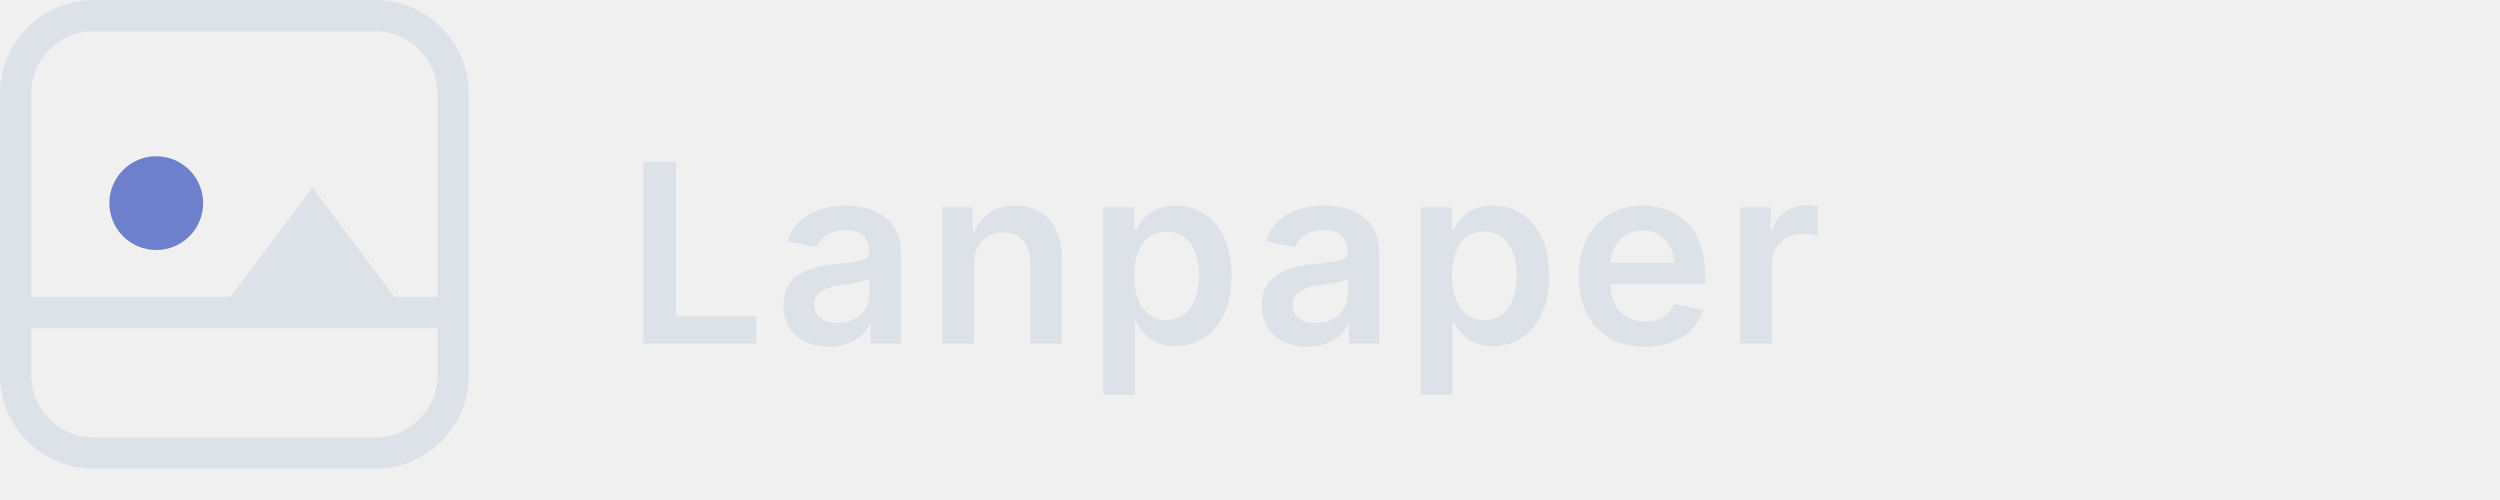
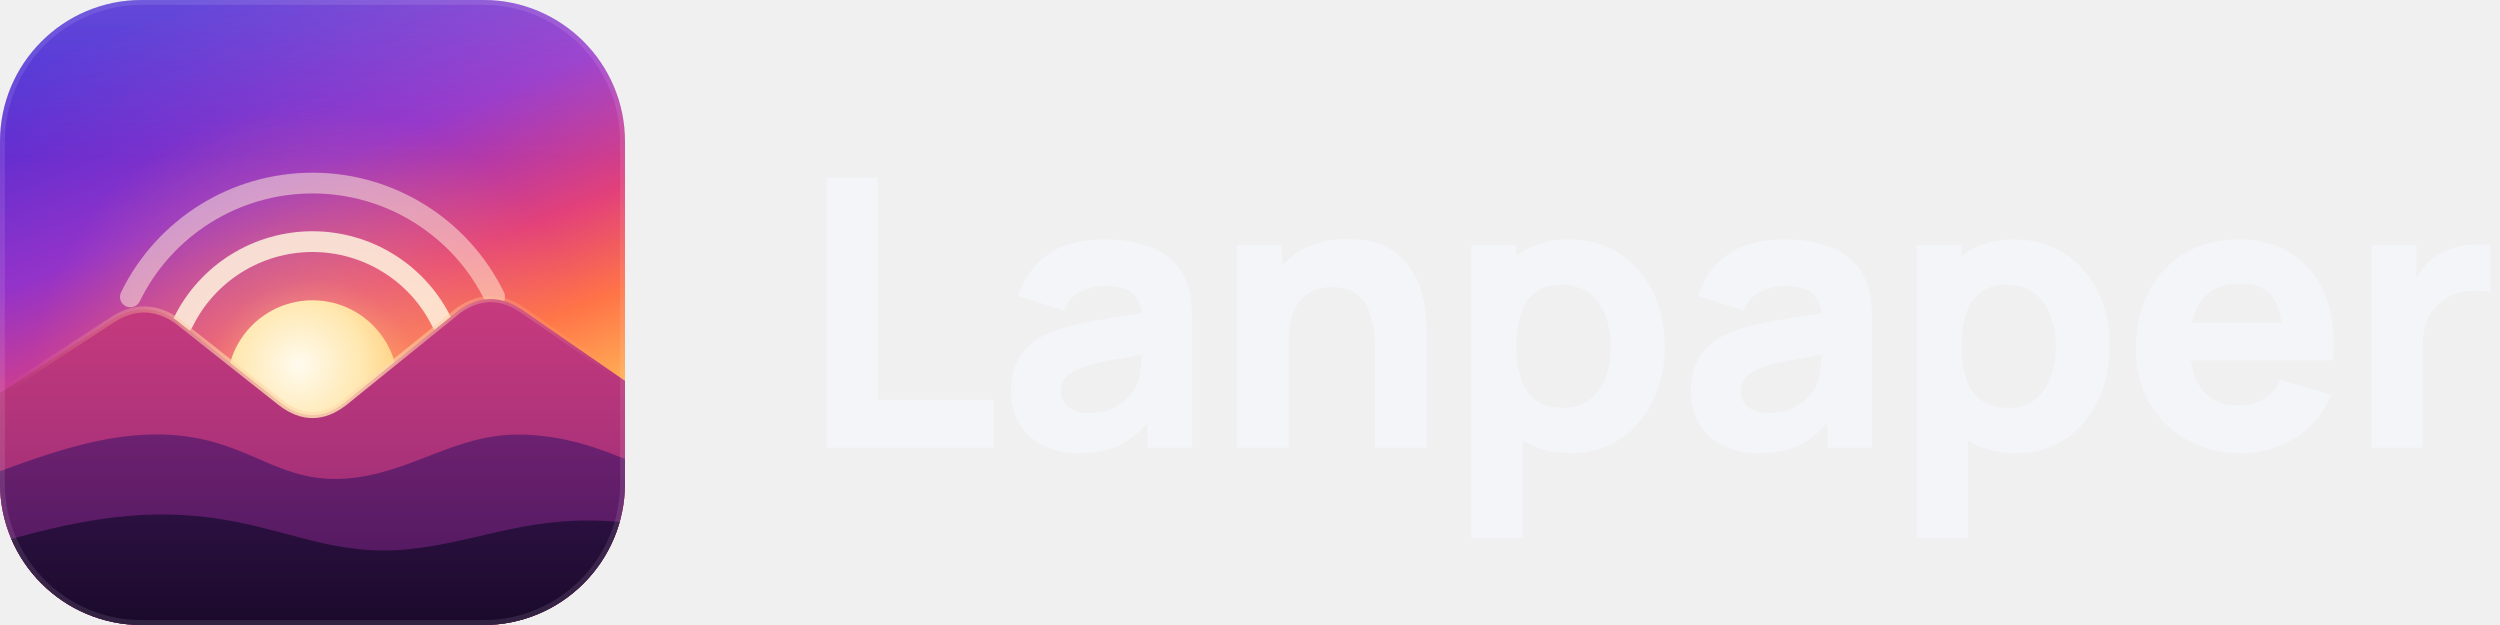
- <svg xmlns="http://www.w3.org/2000/svg" viewBox="0 0 160 32" fill="none">
-   <rect x="1" y="1" width="28" height="28" rx="5" stroke="#dde1e8" stroke-width="2" />
-   <line x1="1" y1="20" x2="29" y2="20" stroke="#dde1e8" stroke-width="2" />
-   <circle cx="10" cy="13" r="3" fill="#6e7fcc" />
-   <polyline points="14,20 20,12 26,20" fill="#dde1e8" stroke="none" />
-   <text x="40" y="22" font-family="system-ui, -apple-system, sans-serif" font-size="16" font-weight="600" letter-spacing="0.5" fill="#dde1e8">Lanpaper</text>
+ <svg xmlns="http://www.w3.org/2000/svg" viewBox="0 0 160 40" role="img" aria-label="Lanpaper">
+   <svg width="40" height="40" viewBox="0 0 512 512">
+     <defs>
+       <clipPath id="tile">
+         <rect width="512" height="512" rx="116" />
+       </clipPath>
+       <linearGradient id="sky" x1="0.3" y1="0" x2="0.7" y2="1">
+         <stop offset="0" stop-color="#4a2bd3" />
+         <stop offset="0.3" stop-color="#9433c9" />
+         <stop offset="0.5" stop-color="#e2417a" />
+         <stop offset="0.64" stop-color="#ff7447" />
+         <stop offset="0.76" stop-color="#ffab55" />
+       </linearGradient>
+       <radialGradient id="glow" cx="256" cy="316" r="230" gradientUnits="userSpaceOnUse">
+         <stop offset="0" stop-color="#ffe7a8" stop-opacity="0.9" />
+         <stop offset="0.38" stop-color="#ffb070" stop-opacity="0.35" />
+         <stop offset="1" stop-color="#ff8a5c" stop-opacity="0" />
+       </radialGradient>
+       <radialGradient id="sun" cx="0.42" cy="0.38" r="0.7">
+         <stop offset="0" stop-color="#fffbef" />
+         <stop offset="0.55" stop-color="#ffe7ae" />
+         <stop offset="1" stop-color="#ffc56c" />
+       </radialGradient>
+       <linearGradient id="ridge1" x1="0" y1="0" x2="0" y2="1">
+         <stop offset="0" stop-color="#c73a7e" />
+         <stop offset="1" stop-color="#8c2a74" />
+       </linearGradient>
+       <linearGradient id="ridge2" x1="0" y1="0" x2="0" y2="1">
+         <stop offset="0" stop-color="#6d2170" />
+         <stop offset="1" stop-color="#46165a" />
+       </linearGradient>
+       <linearGradient id="ridge3" x1="0" y1="0" x2="0" y2="1">
+         <stop offset="0" stop-color="#2b1040" />
+         <stop offset="1" stop-color="#1b0a2c" />
+       </linearGradient>
+       <radialGradient id="rim" cx="256" cy="316" r="250" gradientUnits="userSpaceOnUse">
+         <stop offset="0" stop-color="#ffe4b5" stop-opacity="0.95" />
+         <stop offset="0.6" stop-color="#ffc59a" stop-opacity="0.35" />
+         <stop offset="1" stop-color="#ffb08a" stop-opacity="0" />
+       </radialGradient>
+       <linearGradient id="gloss" x1="0" y1="0" x2="0" y2="1">
+         <stop offset="0" stop-color="#fff" stop-opacity="0.14" />
+         <stop offset="0.5" stop-color="#fff" stop-opacity="0" />
+       </linearGradient>
+     </defs>
+     <g clip-path="url(#tile)">
+       <rect width="512" height="512" fill="url(#sky)" />
+       <circle cx="256" cy="316" r="230" fill="url(#glow)" />
+       <g fill="none" stroke="#fff4de" stroke-linecap="round" stroke-width="17">
+         <path d="M106.8 243.2A166 166 0 0 1 405.2 243.2" stroke-opacity="0.5" />
+         <path d="M149.9 264.3A118 118 0 0 1 362.1 264.3" stroke-opacity="0.85" />
+       </g>
+       <circle cx="256" cy="316" r="70" fill="url(#sun)" />
+       <path d="M0 322L92 262Q118 245 144 262L230 330Q256 350 282 330L376 254Q402 236 428 254L512 312V512H0Z" fill="url(#ridge1)" />
+       <path d="M0 322L92 262Q118 245 144 262L230 330Q256 350 282 330L376 254Q402 236 428 254L512 312" fill="none" stroke="url(#rim)" stroke-width="5" stroke-linejoin="round" />
+       <path d="M0 386C54 366 104 350 156 358C208 366 232 396 284 392C336 388 372 356 424 356C462 356 492 368 512 376V512H0Z" fill="url(#ridge2)" />
+       <path d="M0 444C58 428 110 416 172 424C234 432 272 456 334 450C394 444 436 420 512 428V512H0Z" fill="url(#ridge3)" />
+       <rect width="512" height="256" fill="url(#gloss)" />
+     </g>
+     <rect x="2" y="2" width="508" height="508" rx="114" fill="none" stroke="#fff" stroke-opacity="0.1" stroke-width="4" />
+   </svg>
+   <path fill="#f4f5f8" d="M52.92 28.64V11.36H56.18V25.59H63.62V28.64ZM69.02 29Q67.63 29 66.67 28.47Q65.7 27.93 65.2 27.04Q64.7 26.14 64.7 25.06Q64.7 24.16 64.98 23.42Q65.26 22.68 65.87 22.11Q66.49 21.54 67.54 21.15Q68.26 20.89 69.25 20.68Q70.25 20.48 71.51 20.29Q72.77 20.11 74.28 19.88L73.1 20.53Q73.1 19.38 72.55 18.84Q72 18.3 70.7 18.3Q69.98 18.3 69.2 18.64Q68.42 18.99 68.11 19.88L65.16 18.94Q65.65 17.34 67.01 16.33Q68.36 15.32 70.7 15.32Q72.42 15.32 73.75 15.85Q75.08 16.38 75.77 17.67Q76.15 18.39 76.22 19.11Q76.3 19.83 76.3 20.72V28.64H73.44V25.98L73.85 26.53Q72.9 27.84 71.8 28.42Q70.7 29 69.02 29ZM69.72 26.43Q70.62 26.43 71.24 26.11Q71.86 25.8 72.22 25.39Q72.59 24.98 72.72 24.7Q72.97 24.18 73.01 23.47Q73.06 22.77 73.06 22.3L74.02 22.54Q72.56 22.78 71.66 22.95Q70.76 23.11 70.21 23.24Q69.66 23.37 69.24 23.53Q68.76 23.72 68.47 23.94Q68.17 24.16 68.03 24.43Q67.9 24.69 67.9 25.02Q67.9 25.46 68.12 25.78Q68.34 26.1 68.75 26.26Q69.16 26.43 69.72 26.43ZM88.01 28.64V22.52Q88.01 22.08 87.96 21.39Q87.91 20.7 87.66 20Q87.41 19.3 86.84 18.84Q86.27 18.37 85.22 18.37Q84.8 18.37 84.32 18.5Q83.84 18.63 83.42 19.01Q83 19.39 82.73 20.12Q82.46 20.85 82.46 22.06L80.59 21.18Q80.59 19.64 81.22 18.3Q81.84 16.95 83.09 16.12Q84.35 15.3 86.26 15.3Q87.78 15.3 88.74 15.81Q89.7 16.33 90.23 17.12Q90.77 17.91 91 18.77Q91.22 19.63 91.27 20.34Q91.32 21.04 91.32 21.37V28.64ZM79.15 28.64V15.68H82.06V19.98H82.46V28.64ZM100.56 29Q98.63 29 97.33 28.1Q96.04 27.2 95.38 25.65Q94.73 24.1 94.73 22.16Q94.73 20.22 95.38 18.67Q96.02 17.12 97.28 16.22Q98.54 15.32 100.39 15.32Q102.25 15.32 103.63 16.21Q105.01 17.1 105.77 18.64Q106.54 20.18 106.54 22.16Q106.54 24.1 105.79 25.65Q105.04 27.2 103.69 28.1Q102.35 29 100.56 29ZM94.18 34.4V15.68H97.06V24.56H97.46V34.4ZM100.03 26.1Q101.09 26.1 101.76 25.57Q102.43 25.04 102.76 24.15Q103.08 23.25 103.08 22.16Q103.08 21.08 102.74 20.19Q102.41 19.29 101.71 18.76Q101 18.22 99.91 18.22Q98.89 18.22 98.26 18.72Q97.63 19.21 97.34 20.1Q97.06 20.98 97.06 22.16Q97.06 23.34 97.34 24.22Q97.63 25.11 98.29 25.6Q98.94 26.1 100.03 26.1ZM112.54 29Q111.14 29 110.18 28.47Q109.21 27.93 108.71 27.04Q108.22 26.14 108.22 25.06Q108.22 24.16 108.49 23.42Q108.77 22.68 109.39 22.11Q110 21.54 111.05 21.15Q111.77 20.89 112.76 20.68Q113.76 20.48 115.02 20.29Q116.28 20.11 117.79 19.88L116.62 20.53Q116.62 19.38 116.06 18.84Q115.51 18.3 114.22 18.3Q113.5 18.3 112.72 18.64Q111.94 18.99 111.62 19.88L108.67 18.94Q109.16 17.34 110.52 16.33Q111.88 15.32 114.22 15.32Q115.93 15.32 117.26 15.85Q118.6 16.38 119.28 17.67Q119.66 18.39 119.74 19.11Q119.81 19.83 119.81 20.72V28.64H116.95V25.98L117.36 26.53Q116.41 27.84 115.31 28.42Q114.22 29 112.54 29ZM113.23 26.43Q114.13 26.43 114.75 26.11Q115.37 25.8 115.73 25.39Q116.1 24.98 116.23 24.7Q116.48 24.18 116.53 23.47Q116.57 22.77 116.57 22.3L117.53 22.54Q116.08 22.78 115.18 22.95Q114.28 23.11 113.72 23.24Q113.17 23.37 112.75 23.53Q112.27 23.72 111.98 23.94Q111.68 24.16 111.55 24.43Q111.41 24.69 111.41 25.02Q111.41 25.46 111.63 25.78Q111.85 26.1 112.26 26.26Q112.67 26.43 113.23 26.43ZM129.05 29Q127.12 29 125.82 28.1Q124.52 27.2 123.87 25.65Q123.22 24.1 123.22 22.16Q123.22 20.22 123.86 18.67Q124.51 17.12 125.77 16.22Q127.03 15.32 128.88 15.32Q130.74 15.32 132.12 16.21Q133.5 17.1 134.26 18.64Q135.02 20.18 135.02 22.16Q135.02 24.1 134.27 25.65Q133.52 27.2 132.18 28.1Q130.84 29 129.05 29ZM122.66 34.4V15.68H125.54V24.56H125.95V34.4ZM128.52 26.1Q129.58 26.1 130.25 25.57Q130.92 25.04 131.24 24.15Q131.57 23.25 131.57 22.16Q131.57 21.08 131.23 20.19Q130.9 19.29 130.19 18.76Q129.49 18.22 128.4 18.22Q127.38 18.22 126.75 18.72Q126.12 19.21 125.83 20.1Q125.54 20.98 125.54 22.16Q125.54 23.34 125.83 24.22Q126.12 25.11 126.77 25.6Q127.43 26.1 128.52 26.1ZM143.45 29Q141.46 29 139.94 28.14Q138.42 27.28 137.56 25.78Q136.7 24.27 136.7 22.33Q136.7 20.2 137.54 18.63Q138.38 17.06 139.86 16.19Q141.34 15.32 143.26 15.32Q145.3 15.32 146.72 16.28Q148.15 17.24 148.84 18.98Q149.52 20.72 149.32 23.07H146.09V21.87Q146.09 19.89 145.46 19.02Q144.83 18.15 143.4 18.15Q141.73 18.15 140.95 19.17Q140.16 20.18 140.16 22.16Q140.16 23.97 140.95 24.96Q141.73 25.95 143.26 25.95Q144.22 25.95 144.9 25.53Q145.58 25.11 145.94 24.32L149.21 25.26Q148.48 27.03 146.9 28.02Q145.32 29 143.45 29ZM139.15 23.07V20.65H147.74V23.07ZM151.78 28.64V15.68H154.66V18.85L154.34 18.44Q154.6 17.77 155.02 17.22Q155.44 16.66 156.05 16.3Q156.52 16.02 157.07 15.85Q157.62 15.69 158.21 15.65Q158.8 15.61 159.38 15.68V18.73Q158.84 18.56 158.13 18.61Q157.42 18.67 156.84 18.94Q156.26 19.21 155.87 19.65Q155.47 20.08 155.27 20.68Q155.06 21.27 155.06 22.02V28.64Z" />
</svg>
